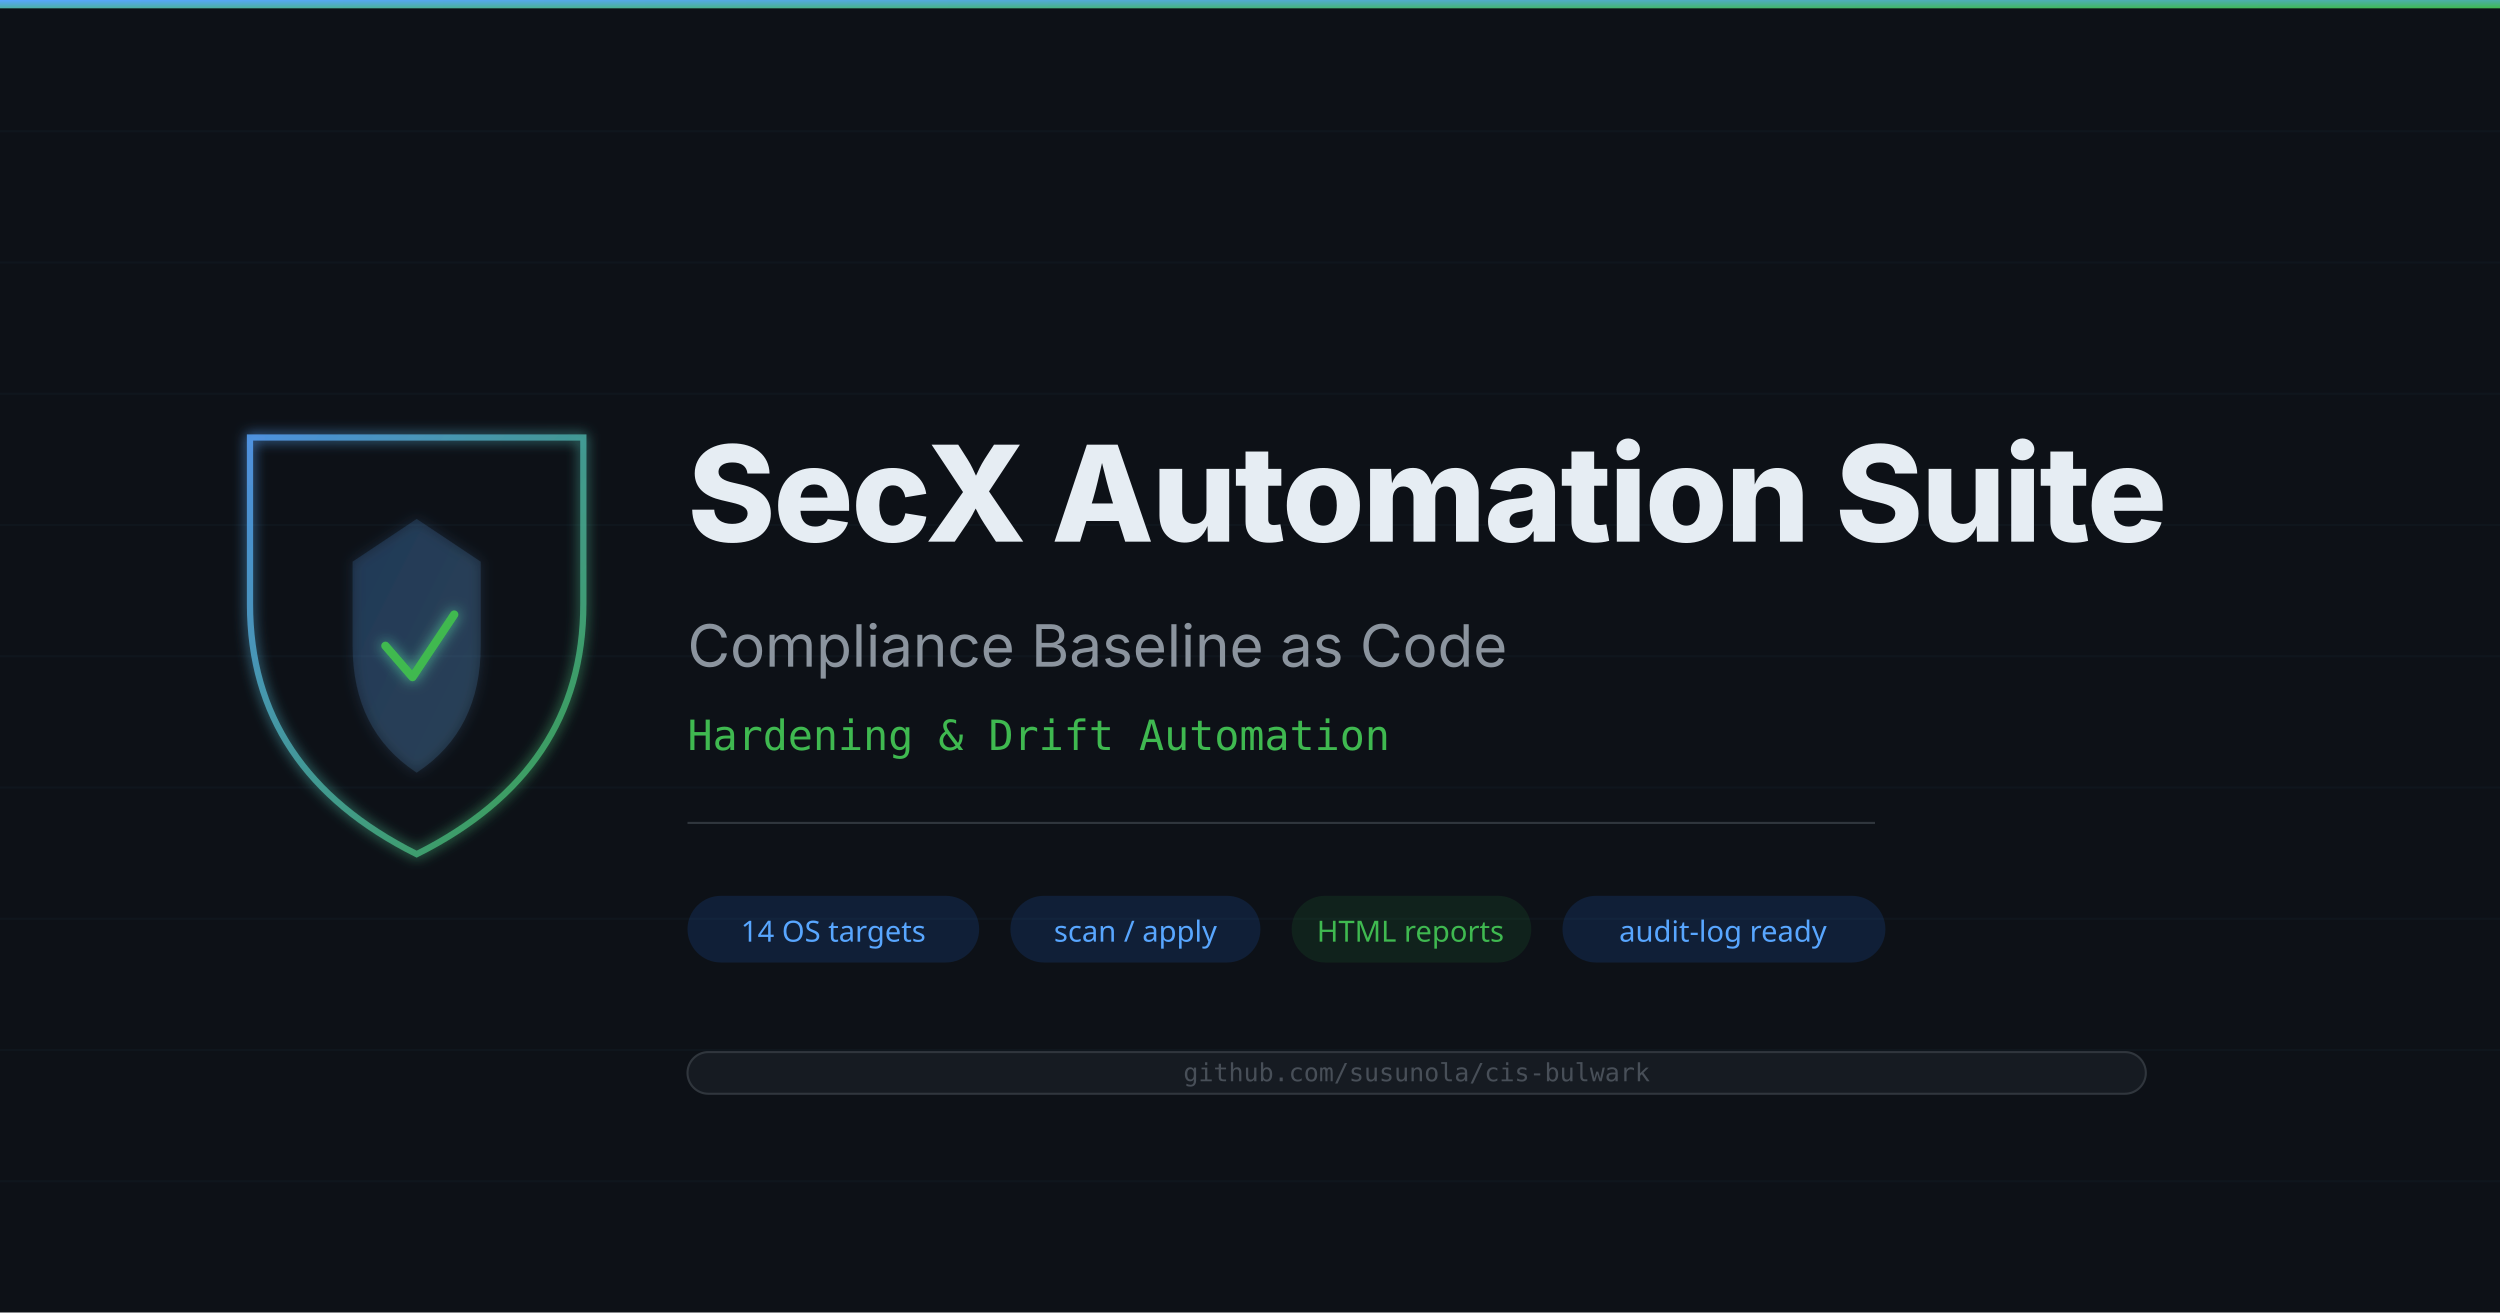
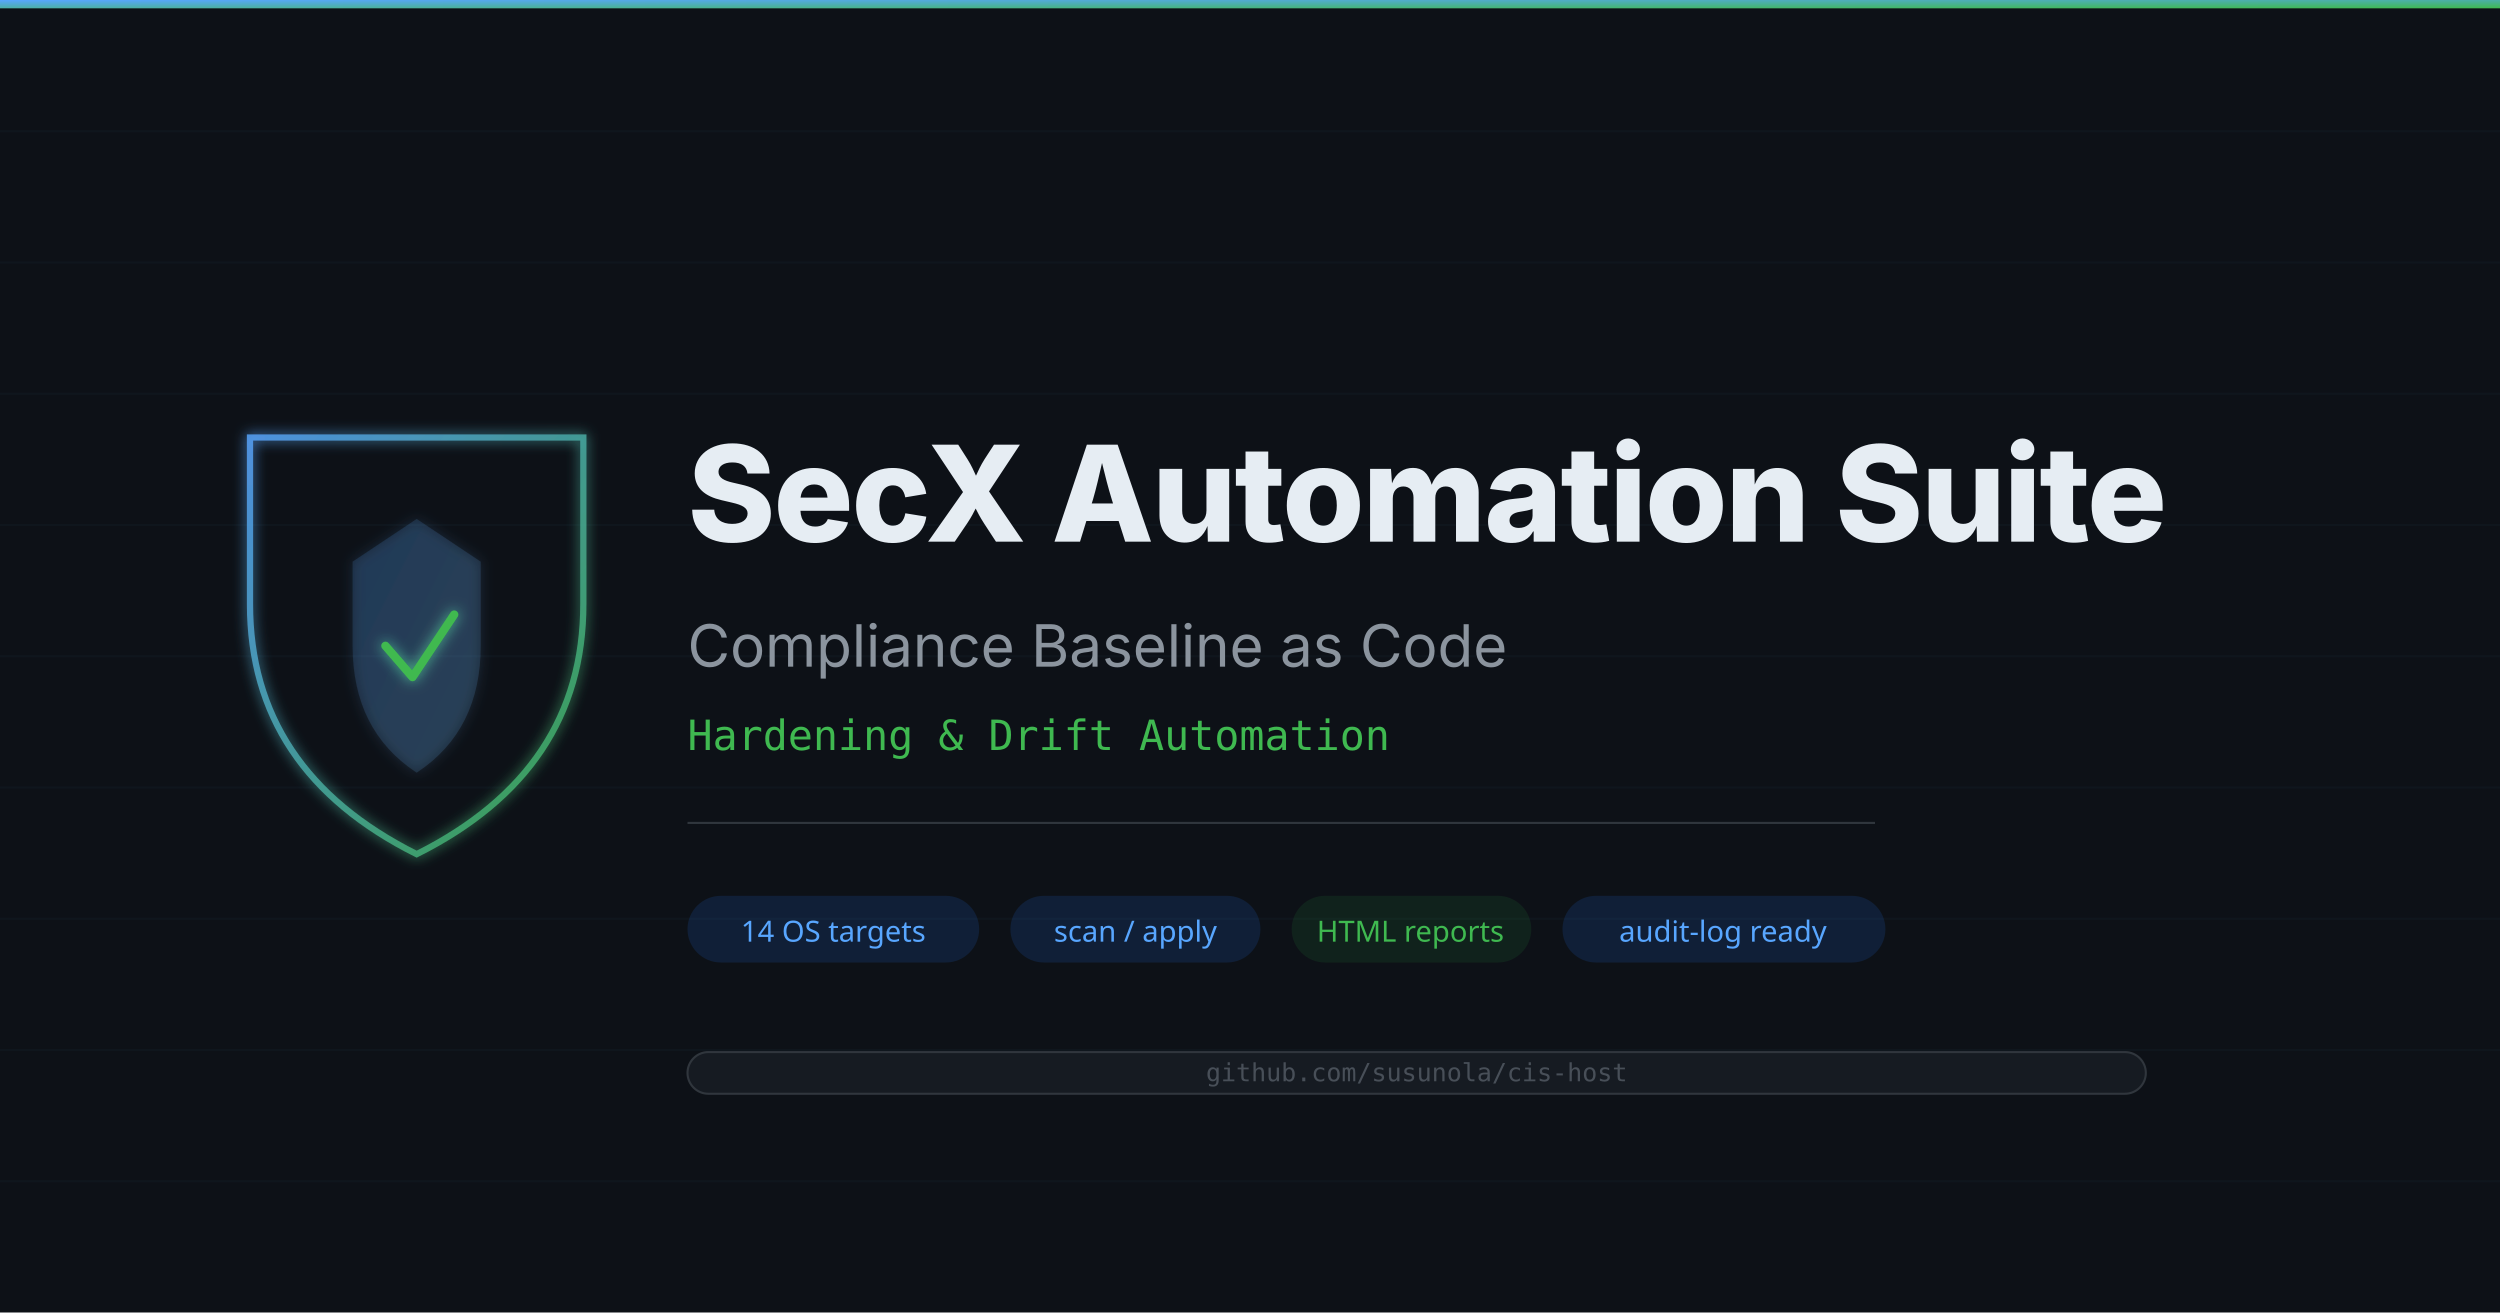
<svg xmlns="http://www.w3.org/2000/svg" width="1200" height="630" viewBox="0 0 1200 630">
  <defs>
    <linearGradient id="bg" x1="0" y1="0" x2="1200" y2="630">
      <stop offset="0%" stop-color="#0d1117" />
      <stop offset="50%" stop-color="#161b22" />
      <stop offset="100%" stop-color="#0d1117" />
    </linearGradient>
    <linearGradient id="accent" x1="0" y1="0" x2="1" y2="1">
      <stop offset="0%" stop-color="#58a6ff" />
      <stop offset="100%" stop-color="#3fb950" />
    </linearGradient>
    <linearGradient id="shield" x1="0" y1="0" x2="1" y2="1">
      <stop offset="0%" stop-color="#58a6ff" />
      <stop offset="100%" stop-color="#79c0ff" />
    </linearGradient>
    <filter id="glow">
      <feGaussianBlur stdDeviation="3" result="blur" />
      <feMerge>
        <feMergeNode in="blur" />
        <feMergeNode in="SourceGraphic" />
      </feMerge>
    </filter>
  </defs>
  <rect width="1200" height="630" fill="url(#bg)" />
  <g opacity="0.03">
    <line x1="0" y1="0" x2="1200" y2="0" stroke="#58a6ff" stroke-width="1" />
    <line x1="0" y1="63" x2="1200" y2="63" stroke="#58a6ff" stroke-width="1" />
    <line x1="0" y1="126" x2="1200" y2="126" stroke="#58a6ff" stroke-width="1" />
    <line x1="0" y1="189" x2="1200" y2="189" stroke="#58a6ff" stroke-width="1" />
    <line x1="0" y1="252" x2="1200" y2="252" stroke="#58a6ff" stroke-width="1" />
    <line x1="0" y1="315" x2="1200" y2="315" stroke="#58a6ff" stroke-width="1" />
    <line x1="0" y1="378" x2="1200" y2="378" stroke="#58a6ff" stroke-width="1" />
    <line x1="0" y1="441" x2="1200" y2="441" stroke="#58a6ff" stroke-width="1" />
    <line x1="0" y1="504" x2="1200" y2="504" stroke="#58a6ff" stroke-width="1" />
    <line x1="0" y1="567" x2="1200" y2="567" stroke="#58a6ff" stroke-width="1" />
  </g>
  <rect x="0" y="0" width="1200" height="4" fill="url(#accent)" />
  <g transform="translate(120, 210)" filter="url(#glow)">
    <path d="M80 0 L160 0 L160 80 Q160 160 80 200 Q0 160 0 80 L0 0 Z" fill="none" stroke="url(#accent)" stroke-width="3" opacity="0.8" />
    <path d="M80 40 L110 60 L110 100 Q110 140 80 160 Q50 140 50 100 L50 60 Z" fill="url(#shield)" opacity="0.15" stroke="url(#shield)" stroke-width="1.5" />
    <path d="M65 100 L78 115 L98 85" fill="none" stroke="#3fb950" stroke-width="4" stroke-linecap="round" stroke-linejoin="round" />
  </g>
  <text x="330" y="260" font-family="system-ui, -apple-system, sans-serif" font-size="64" font-weight="800" fill="#e6edf3" letter-spacing="-1">
    SecX Automation Suite
  </text>
  <text x="330" y="320" font-family="system-ui, -apple-system, sans-serif" font-size="28" font-weight="400" fill="#8b949e">
    Compliance Baseline as Code
  </text>
  <text x="330" y="360" font-family="monospace" font-size="20" fill="#3fb950">
    Hardening &amp; Drift Automation
  </text>
  <line x1="330" y1="395" x2="900" y2="395" stroke="#30363d" stroke-width="1" />
  <g transform="translate(330, 430)">
    <rect x="0" y="0" width="140" height="32" rx="16" fill="#1f6feb" opacity="0.15" />
    <text x="70" y="22" font-family="system-ui, sans-serif" font-size="14" fill="#58a6ff" text-anchor="middle">14 OS targets</text>
    <rect x="155" y="0" width="120" height="32" rx="16" fill="#1f6feb" opacity="0.15" />
    <text x="215" y="22" font-family="system-ui, sans-serif" font-size="14" fill="#58a6ff" text-anchor="middle">scan / apply</text>
    <rect x="290" y="0" width="115" height="32" rx="16" fill="#238636" opacity="0.15" />
    <text x="347" y="22" font-family="system-ui, sans-serif" font-size="14" fill="#3fb950" text-anchor="middle">HTML reports</text>
    <rect x="420" y="0" width="155" height="32" rx="16" fill="#1f6feb" opacity="0.15" />
    <text x="497" y="22" font-family="system-ui, sans-serif" font-size="14" fill="#58a6ff" text-anchor="middle">audit-log ready</text>
  </g>
  <rect x="330" y="505" width="700" height="20" rx="10" fill="#161b22" stroke="#30363d" stroke-width="1" />
-   <text x="680" y="519" font-family="monospace" font-size="12" fill="#484f58" text-anchor="middle">github.com/susunola/cis-bulwark</text>
+   <text x="680" y="519" font-family="monospace" font-size="12" fill="#484f58" text-anchor="middle">github.com/susunola/cis-host</text>
</svg>
